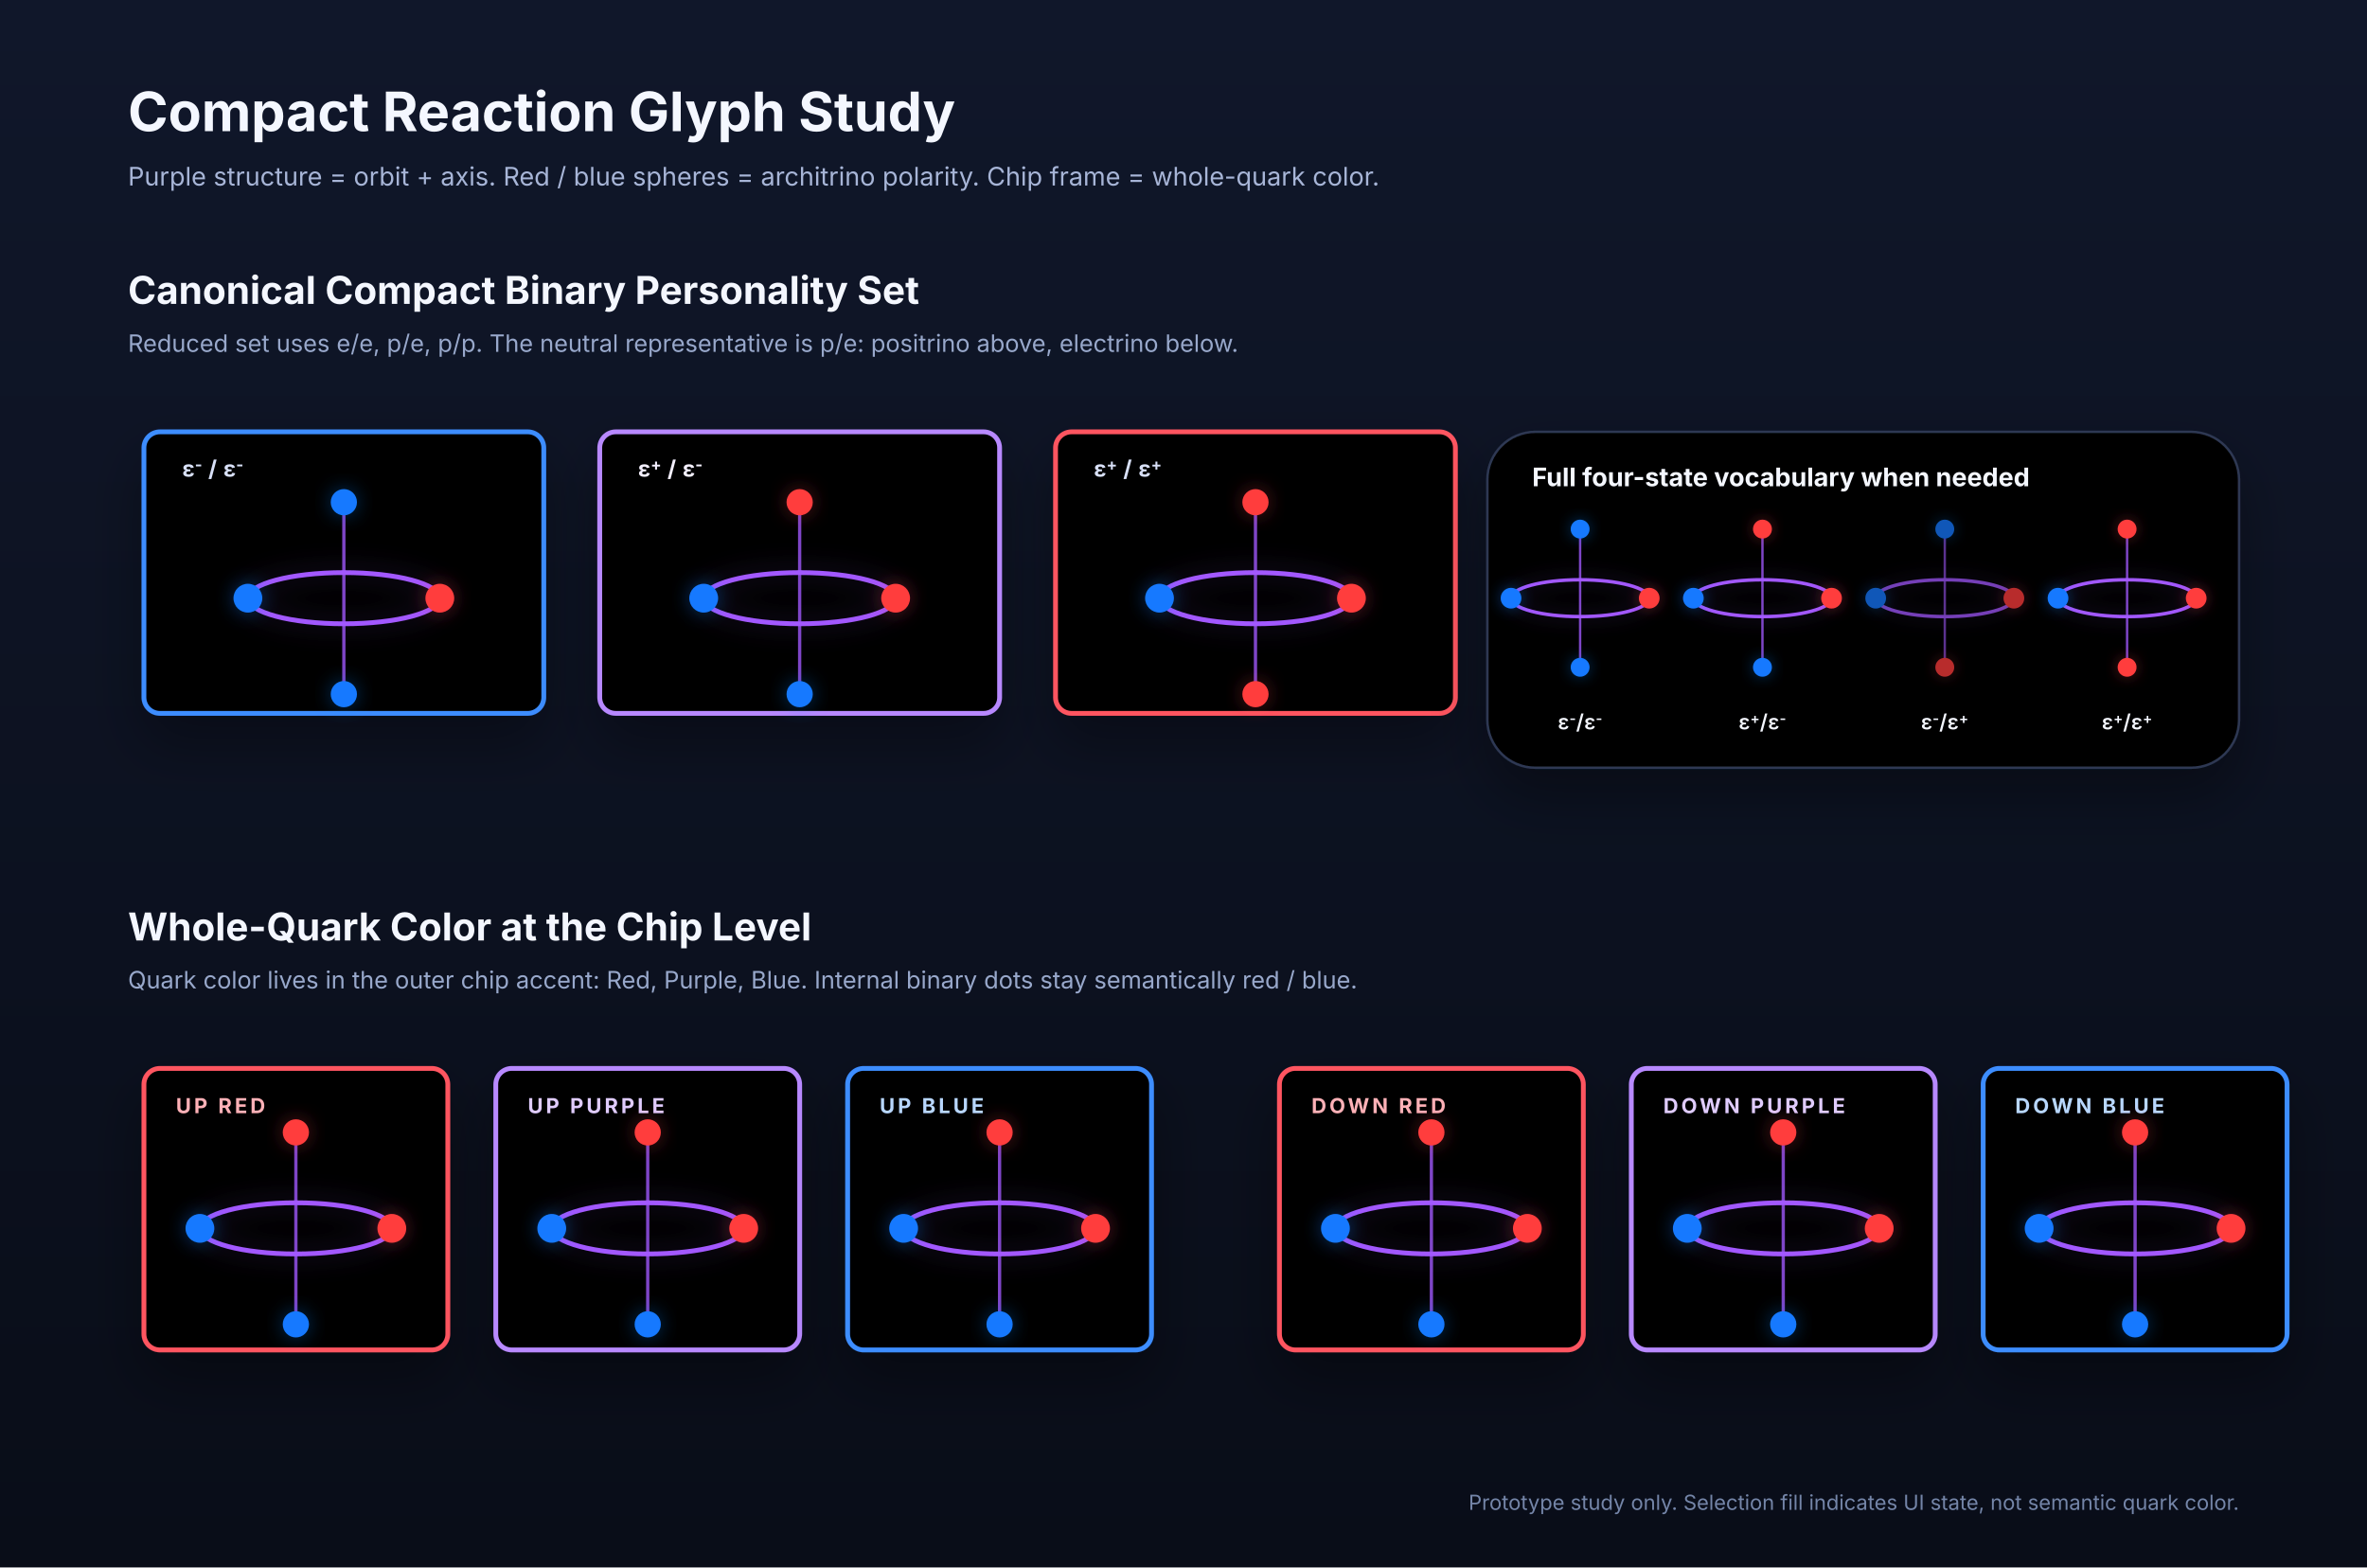
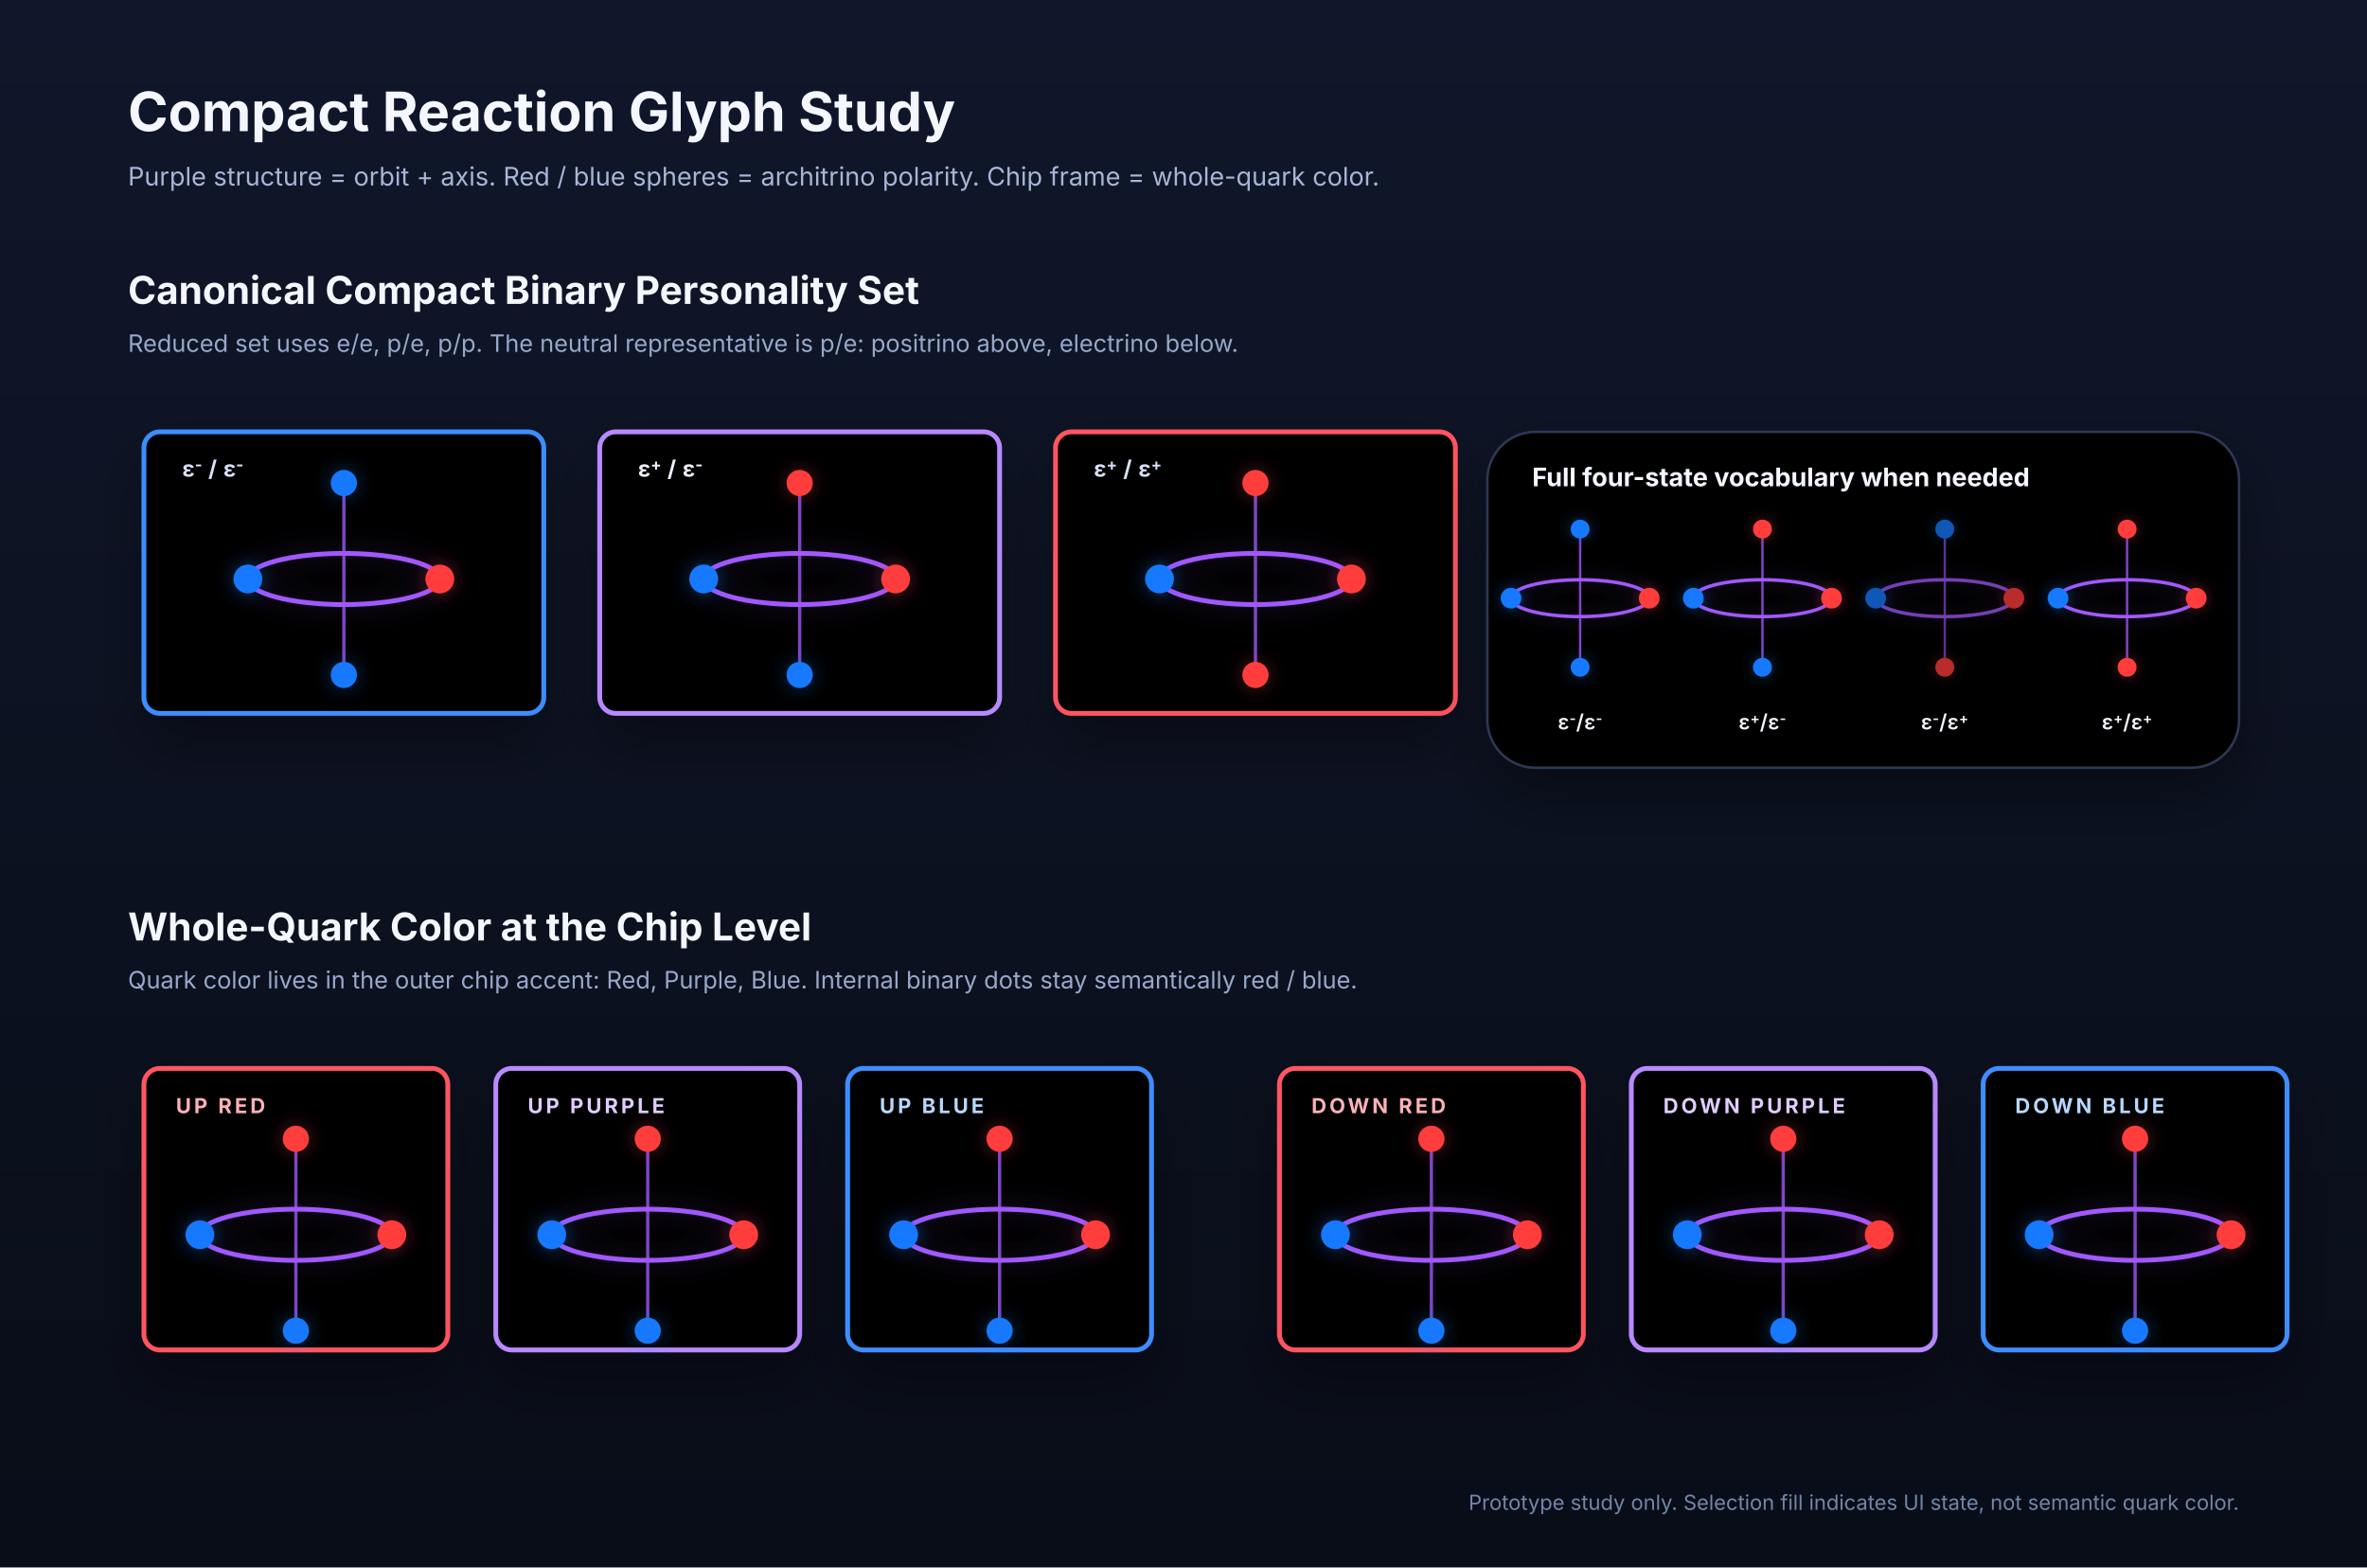
<svg xmlns="http://www.w3.org/2000/svg" viewBox="0 0 1480 980" role="img" aria-labelledby="title desc">
  <defs>
    <linearGradient id="bg" x1="0" y1="0" x2="0" y2="1">
      <stop offset="0%" stop-color="#10172a" />
      <stop offset="100%" stop-color="#090d18" />
    </linearGradient>
    <linearGradient id="chipFill" x1="0" y1="0" x2="0" y2="1">
      <stop offset="0%" stop-color="#000000" />
      <stop offset="100%" stop-color="#000000" />
    </linearGradient>
    <linearGradient id="chipSelected" x1="0" y1="0" x2="0" y2="1">
      <stop offset="0%" stop-color="#000000" />
      <stop offset="100%" stop-color="#000000" />
    </linearGradient>
    <filter id="shadow" x="-30%" y="-30%" width="160%" height="160%">
      <feDropShadow dx="0" dy="18" stdDeviation="18" flood-color="#000000" flood-opacity="0.34" />
    </filter>
    <filter id="glowPurple" x="-60%" y="-60%" width="220%" height="220%">
      <feDropShadow dx="0" dy="0" stdDeviation="8" flood-color="#9b5cff" flood-opacity="0.32" />
    </filter>
    <filter id="glowBlue" x="-60%" y="-60%" width="220%" height="220%">
      <feDropShadow dx="0" dy="0" stdDeviation="6" flood-color="#1b84ff" flood-opacity="0.38" />
    </filter>
    <filter id="glowRed" x="-60%" y="-60%" width="220%" height="220%">
      <feDropShadow dx="0" dy="0" stdDeviation="6" flood-color="#ff3d4a" flood-opacity="0.34" />
    </filter>
    <filter id="chipSelectedGlow" x="-30%" y="-30%" width="160%" height="160%">
      <feDropShadow dx="0" dy="0" stdDeviation="12" flood-color="#000000" flood-opacity="0.26" />
      <feDropShadow dx="0" dy="18" stdDeviation="18" flood-color="#000000" flood-opacity="0.34" />
    </filter>
    <g id="baseBinaryGlyph">
      <ellipse cx="0" cy="0" rx="60" ry="16" fill="none" stroke="#a259ff" stroke-width="3" filter="url(#glowPurple)" />
      <line x1="0" y1="-60" x2="0" y2="60" stroke="#a259ff" stroke-width="2.05" stroke-linecap="round" opacity="0.78" />
      <circle cx="-60" cy="0" r="9" fill="#1879ff" filter="url(#glowBlue)" />
      <circle cx="60" cy="0" r="9" fill="#ff3d3d" filter="url(#glowRed)" />
    </g>
    <g id="personality-ee">
      <use href="#baseBinaryGlyph" />
      <circle cx="0" cy="-60" r="8.2" fill="#1879ff" filter="url(#glowBlue)" />
      <circle cx="0" cy="60" r="8.2" fill="#1879ff" filter="url(#glowBlue)" />
    </g>
    <g id="personality-pe">
      <use href="#baseBinaryGlyph" />
      <circle cx="0" cy="-60" r="8.2" fill="#ff3d3d" filter="url(#glowRed)" />
      <circle cx="0" cy="60" r="8.2" fill="#1879ff" filter="url(#glowBlue)" />
    </g>
    <g id="personality-pp">
      <use href="#baseBinaryGlyph" />
      <circle cx="0" cy="-60" r="8.2" fill="#ff3d3d" filter="url(#glowRed)" />
      <circle cx="0" cy="60" r="8.2" fill="#ff3d3d" filter="url(#glowRed)" />
    </g>
    <g id="personality-ep">
      <use href="#baseBinaryGlyph" />
      <circle cx="0" cy="-60" r="8.2" fill="#1879ff" filter="url(#glowBlue)" />
      <circle cx="0" cy="60" r="8.2" fill="#ff3d3d" filter="url(#glowRed)" />
    </g>
  </defs>
  <rect width="1480" height="980" fill="url(#bg)" />
  <text x="80" y="82" fill="#f4f7ff" font-family="Inter, Arial, sans-serif" font-size="34" font-weight="700">
    Compact Reaction Glyph Study
  </text>
  <text x="80" y="116" fill="#a7b5d7" font-family="Inter, Arial, sans-serif" font-size="16">
    Purple structure = orbit + axis. Red / blue spheres = architrino polarity. Chip frame = whole-quark color.
  </text>
  <text x="80" y="190" fill="#f4f7ff" font-family="Inter, Arial, sans-serif" font-size="24" font-weight="700">
    Canonical Compact Binary Personality Set
  </text>
  <text x="80" y="220" fill="#98a8cb" font-family="Inter, Arial, sans-serif" font-size="15">
    Reduced set uses e/e, p/e, p/p. The neutral representative is p/e: positrino above, electrino below.
  </text>
  <g transform="translate(90 270)">
    <rect x="0" y="0" width="250" height="176" rx="10" fill="url(#chipFill)" stroke="#3c8dff" stroke-width="3" filter="url(#shadow)" />
    <text x="24" y="28" fill="#d8e0f7" font-family="Inter, Arial, sans-serif" font-size="14" font-weight="700" letter-spacing="0.4">
      ε<tspan baseline-shift="super" font-size="10">-</tspan> / ε<tspan baseline-shift="super" font-size="10">-</tspan>
    </text>
-     <g transform="translate(125 104)">
+     <g transform="translate(125 92)">
      <use href="#personality-ee" />
    </g>
  </g>
  <g transform="translate(375 270)">
    <rect x="0" y="0" width="250" height="176" rx="10" fill="url(#chipSelected)" stroke="#b889ff" stroke-width="3" filter="url(#chipSelectedGlow)" />
    <text x="24" y="28" fill="#f4f0ff" font-family="Inter, Arial, sans-serif" font-size="14" font-weight="700" letter-spacing="0.4">
      ε<tspan baseline-shift="super" font-size="10">+</tspan> / ε<tspan baseline-shift="super" font-size="10">-</tspan>
    </text>
-     <g transform="translate(125 104)">
+     <g transform="translate(125 92)">
      <use href="#personality-pe" />
    </g>
  </g>
  <g transform="translate(660 270)">
    <rect x="0" y="0" width="250" height="176" rx="10" fill="url(#chipFill)" stroke="#ff5561" stroke-width="3" filter="url(#shadow)" />
    <text x="24" y="28" fill="#d8e0f7" font-family="Inter, Arial, sans-serif" font-size="14" font-weight="700" letter-spacing="0.4">
      ε<tspan baseline-shift="super" font-size="10">+</tspan> / ε<tspan baseline-shift="super" font-size="10">+</tspan>
    </text>
-     <g transform="translate(125 104)">
+     <g transform="translate(125 92)">
      <use href="#personality-pp" />
    </g>
  </g>
  <g transform="translate(930 270)">
    <rect x="0" y="0" width="470" height="210" rx="30" fill="#000000" stroke="#2e3953" stroke-width="1.5" filter="url(#shadow)" />
    <text x="28" y="34" fill="#f4f7ff" font-family="Inter, Arial, sans-serif" font-size="16" font-weight="700">Full four-state vocabulary when needed</text>
    <g transform="translate(58 104)">
      <g transform="scale(0.72)">
        <use href="#personality-ee" />
      </g>
    </g>
    <g transform="translate(172 104)">
      <g transform="scale(0.72)">
        <use href="#personality-pe" />
      </g>
    </g>
    <g transform="translate(286 104)" opacity="0.72">
      <g transform="scale(0.72)">
        <use href="#personality-ep" />
      </g>
    </g>
    <g transform="translate(400 104)">
      <g transform="scale(0.72)">
        <use href="#personality-pp" />
      </g>
    </g>
    <text x="58" y="186" text-anchor="middle" fill="#f4f7ff" font-family="Inter, Arial, sans-serif" font-size="13" font-weight="600" letter-spacing="0.2">
      ε<tspan baseline-shift="super" font-size="9">-</tspan>/ε<tspan baseline-shift="super" font-size="9">-</tspan>
    </text>
    <text x="172" y="186" text-anchor="middle" fill="#f4f7ff" font-family="Inter, Arial, sans-serif" font-size="13" font-weight="600" letter-spacing="0.2">
      ε<tspan baseline-shift="super" font-size="9">+</tspan>/ε<tspan baseline-shift="super" font-size="9">-</tspan>
    </text>
    <text x="286" y="186" text-anchor="middle" fill="#f4f7ff" font-family="Inter, Arial, sans-serif" font-size="13" font-weight="600" letter-spacing="0.2">
      ε<tspan baseline-shift="super" font-size="9">-</tspan>/ε<tspan baseline-shift="super" font-size="9">+</tspan>
    </text>
    <text x="400" y="186" text-anchor="middle" fill="#f4f7ff" font-family="Inter, Arial, sans-serif" font-size="13" font-weight="600" letter-spacing="0.2">
      ε<tspan baseline-shift="super" font-size="9">+</tspan>/ε<tspan baseline-shift="super" font-size="9">+</tspan>
    </text>
  </g>
  <text x="80" y="588" fill="#f4f7ff" font-family="Inter, Arial, sans-serif" font-size="24" font-weight="700">
    Whole-Quark Color at the Chip Level
  </text>
  <text x="80" y="618" fill="#98a8cb" font-family="Inter, Arial, sans-serif" font-size="15">
    Quark color lives in the outer chip accent: Red, Purple, Blue. Internal binary dots stay semantically red / blue.
  </text>
  <g transform="translate(90 668)">
    <rect x="0" y="0" width="190" height="176" rx="10" fill="url(#chipFill)" stroke="#ff5561" stroke-width="3" filter="url(#shadow)" />
    <text x="20" y="28" fill="#ffb1b7" font-family="Inter, Arial, sans-serif" font-size="13" font-weight="700" letter-spacing="1.8">UP RED</text>
-     <g transform="translate(95 100)">
+     <g transform="translate(95 104)">
      <use href="#personality-pe" />
    </g>
  </g>
  <g transform="translate(310 668)">
    <rect x="0" y="0" width="190" height="176" rx="10" fill="url(#chipSelected)" stroke="#b889ff" stroke-width="3" filter="url(#chipSelectedGlow)" />
    <text x="20" y="28" fill="#e0ccff" font-family="Inter, Arial, sans-serif" font-size="13" font-weight="700" letter-spacing="1.8">UP PURPLE</text>
-     <g transform="translate(95 100)">
+     <g transform="translate(95 104)">
      <use href="#personality-pe" />
    </g>
  </g>
  <g transform="translate(530 668)">
    <rect x="0" y="0" width="190" height="176" rx="10" fill="url(#chipFill)" stroke="#3c8dff" stroke-width="3" filter="url(#shadow)" />
    <text x="20" y="28" fill="#b8d7ff" font-family="Inter, Arial, sans-serif" font-size="13" font-weight="700" letter-spacing="1.8">UP BLUE</text>
-     <g transform="translate(95 100)">
+     <g transform="translate(95 104)">
      <use href="#personality-pe" />
    </g>
  </g>
  <g transform="translate(800 668)">
    <rect x="0" y="0" width="190" height="176" rx="10" fill="url(#chipFill)" stroke="#ff5561" stroke-width="3" filter="url(#shadow)" />
    <text x="20" y="28" fill="#ffb1b7" font-family="Inter, Arial, sans-serif" font-size="13" font-weight="700" letter-spacing="1.8">DOWN RED</text>
-     <g transform="translate(95 100)">
+     <g transform="translate(95 104)">
      <use href="#personality-pe" />
    </g>
  </g>
  <g transform="translate(1020 668)">
    <rect x="0" y="0" width="190" height="176" rx="10" fill="url(#chipFill)" stroke="#b889ff" stroke-width="3" filter="url(#shadow)" />
    <text x="20" y="28" fill="#e0ccff" font-family="Inter, Arial, sans-serif" font-size="13" font-weight="700" letter-spacing="1.8">DOWN PURPLE</text>
-     <g transform="translate(95 100)">
+     <g transform="translate(95 104)">
      <use href="#personality-pe" />
    </g>
  </g>
  <g transform="translate(1240 668)">
    <rect x="0" y="0" width="190" height="176" rx="10" fill="url(#chipFill)" stroke="#3c8dff" stroke-width="3" filter="url(#shadow)" />
    <text x="20" y="28" fill="#b8d7ff" font-family="Inter, Arial, sans-serif" font-size="13" font-weight="700" letter-spacing="1.8">DOWN BLUE</text>
-     <g transform="translate(95 100)">
+     <g transform="translate(95 104)">
      <use href="#personality-pe" />
    </g>
  </g>
  <text x="1400" y="944" text-anchor="end" fill="#7485a8" font-family="Inter, Arial, sans-serif" font-size="13">
    Prototype study only. Selection fill indicates UI state, not semantic quark color.
  </text>
</svg>
